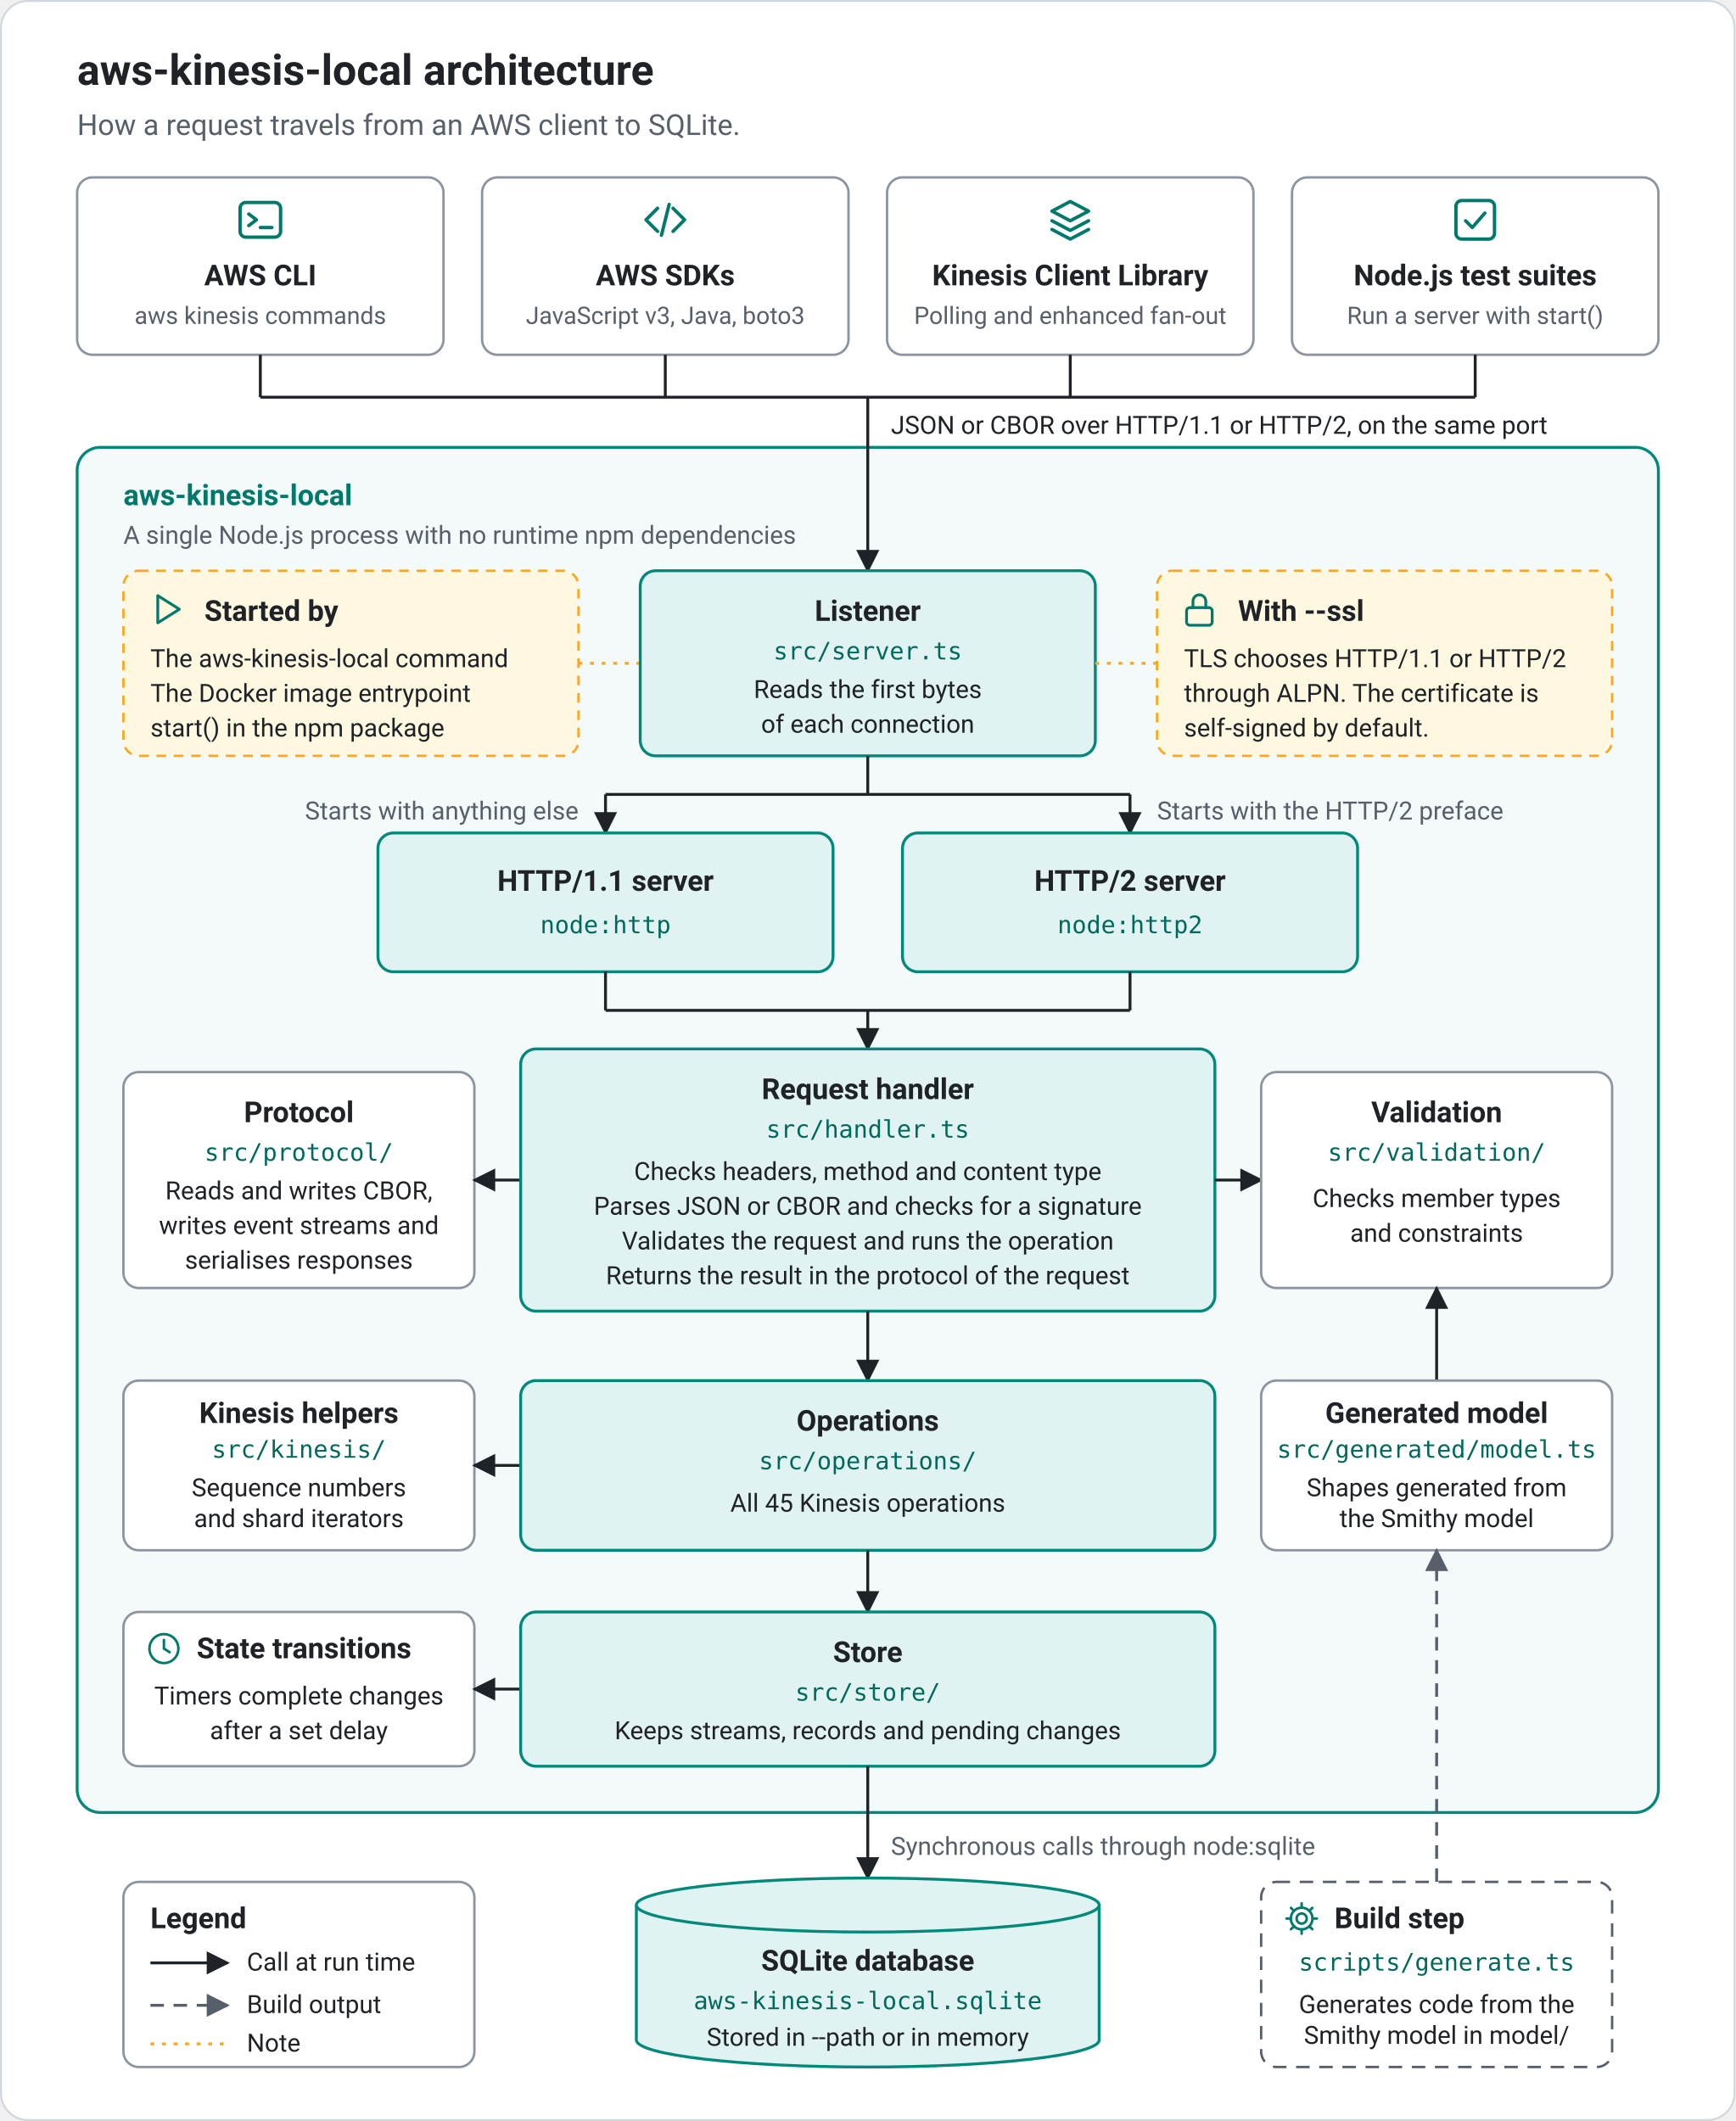
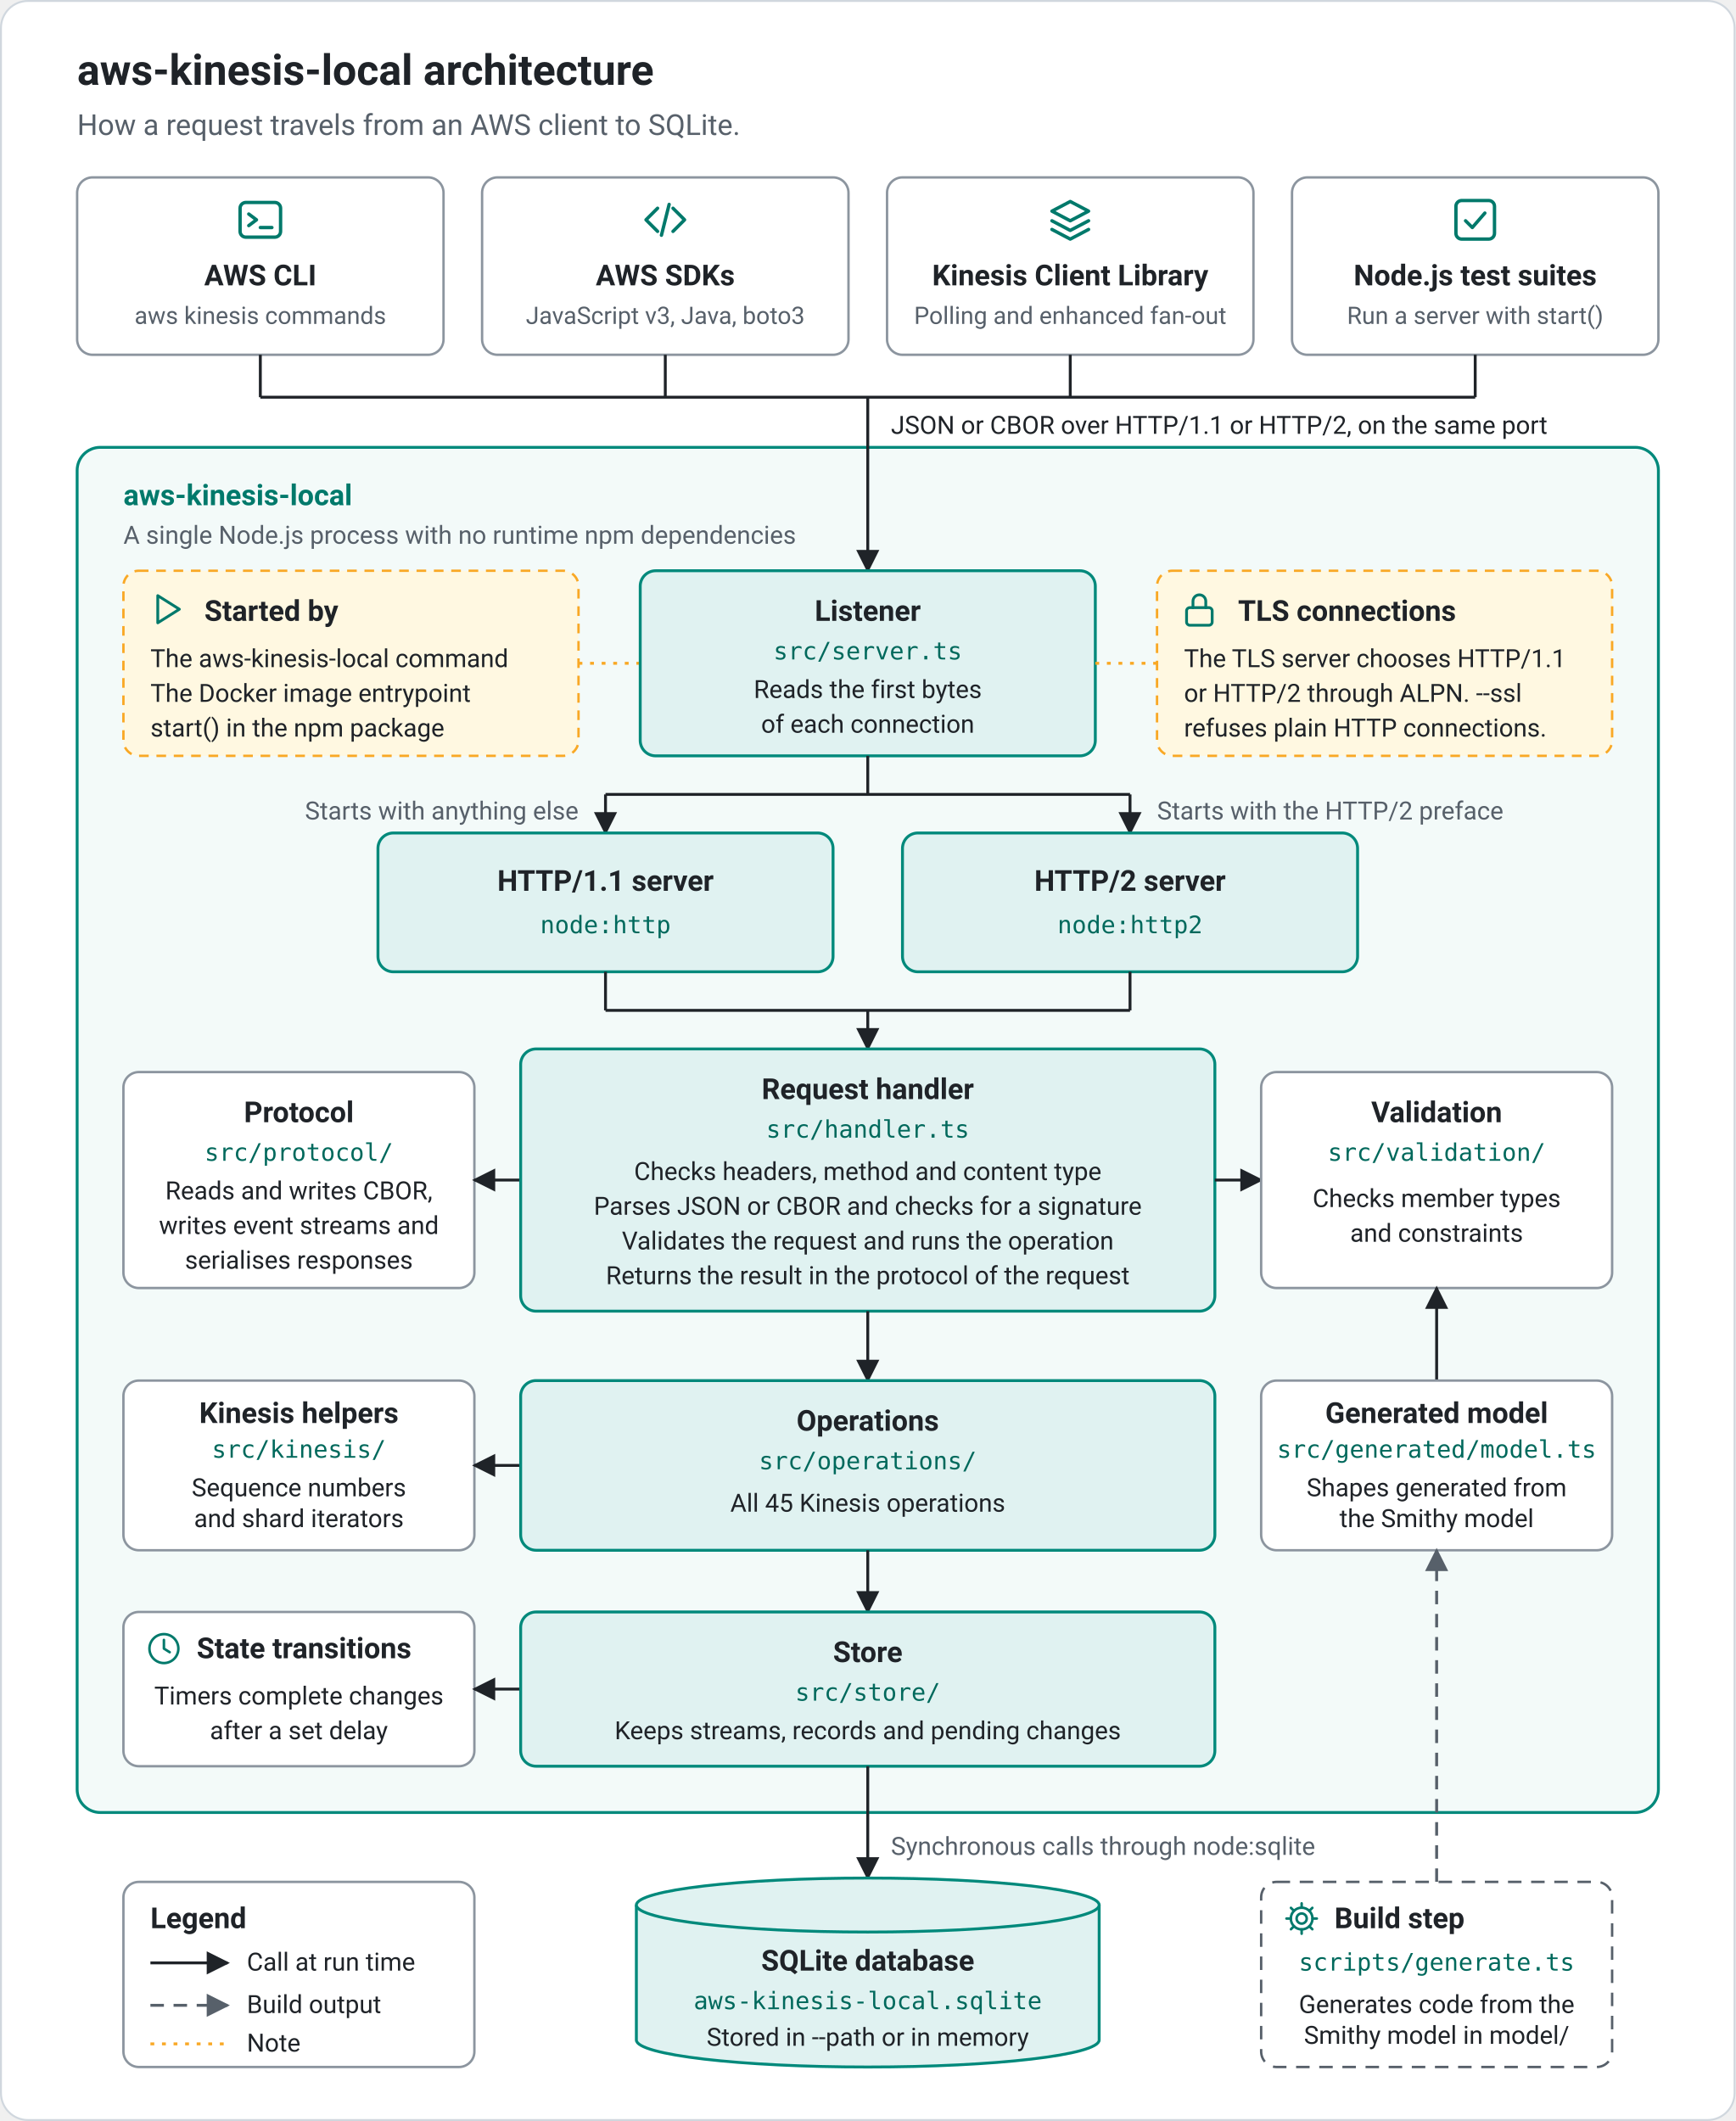
<svg xmlns="http://www.w3.org/2000/svg" viewBox="0 0 900 1100" width="900" height="1100" role="img" aria-labelledby="diagram-title diagram-desc">
  <style>
    text { font-family: -apple-system, BlinkMacSystemFont, "Segoe UI", Roboto, Helvetica, Arial, sans-serif; fill: #1f2328; }
    .heading { font-size: 22px; font-weight: 700; }
    .subheading { font-size: 15px; fill: #57606a; }
    .name { font-size: 15px; font-weight: 700; }
    .brand { font-size: 15px; font-weight: 700; fill: #00796b; }
    .path { font-family: ui-monospace, SFMono-Regular, Menlo, Consolas, monospace; font-size: 12.5px; fill: #00695c; }
    .body { font-size: 13px; }
    .muted { font-size: 13px; fill: #57606a; }
    .small { font-size: 12.5px; fill: #57606a; }
    .middle { text-anchor: middle; }
    .end { text-anchor: end; }
    .frame { fill: #f3faf9; stroke: #00897b; stroke-width: 1.5; }
    .core { fill: #e0f2f1; stroke: #00897b; stroke-width: 1.5; }
    .support { fill: #ffffff; stroke: #8c959f; stroke-width: 1.25; }
    .client { fill: #ffffff; stroke: #8c959f; stroke-width: 1.25; }
    .note { fill: #fff8e1; stroke: #f9a825; stroke-width: 1.25; stroke-dasharray: 5 4; }
    .build { fill: #ffffff; stroke: #57606a; stroke-width: 1.25; stroke-dasharray: 7 5; }
    .flow { fill: none; stroke: #1f2328; stroke-width: 1.5; }
    .flow-build { fill: none; stroke: #57606a; stroke-width: 1.5; stroke-dasharray: 7 5; }
    .flow-note { fill: none; stroke: #f9a825; stroke-width: 1.5; stroke-dasharray: 2 4; }
    .icon { fill: none; stroke: #00796b; stroke-width: 1.75; stroke-linecap: round; stroke-linejoin: round; }
    .database { fill: #e0f2f1; stroke: #00897b; stroke-width: 1.5; }
  </style>
  <defs>
    <marker id="arrow" viewBox="0 0 10 10" refX="9" refY="5" markerWidth="8" markerHeight="8" orient="auto-start-reverse">
      <path d="M0 0L10 5L0 10z" fill="#1f2328" />
    </marker>
    <marker id="arrow-build" viewBox="0 0 10 10" refX="9" refY="5" markerWidth="8" markerHeight="8" orient="auto-start-reverse">
      <path d="M0 0L10 5L0 10z" fill="#57606a" />
    </marker>
    <g id="icon-terminal" class="icon">
      <rect x="1.5" y="3" width="21" height="18" rx="3" />
      <path d="M6 9l4 3-4 3M12 16h6" />
    </g>
    <g id="icon-code" class="icon">
      <path d="M8 6l-6 6 6 6M16 6l6 6-6 6M14 4l-4 16" />
    </g>
    <g id="icon-layers" class="icon">
      <path d="M12 2.5l9.5 5-9.5 5-9.5-5zM2.5 12.5l9.5 5 9.5-5M2.5 17l9.5 5 9.5-5" />
    </g>
    <g id="icon-check" class="icon">
      <rect x="2" y="2" width="20" height="20" rx="3" />
      <path d="M7 12.5l3.5 3.5L17 8.5" />
    </g>
    <g id="icon-start" class="icon">
      <path d="M7 3.5l13.5 8.5L7 20.5z" />
    </g>
    <g id="icon-lock" class="icon">
      <rect x="4" y="11" width="16" height="11" rx="2" />
      <path d="M8 11V7a4 4 0 0 1 8 0v4" />
    </g>
    <g id="icon-clock" class="icon">
      <circle cx="12" cy="12" r="10" />
      <path d="M12 6v6l4 2.5" />
    </g>
    <g id="icon-gear" class="icon">
      <circle cx="12" cy="12" r="3.5" />
      <circle cx="12" cy="12" r="7.5" />
      <path d="M12 1.5v3M12 19.5v3M1.5 12h3M19.5 12h3M4.6 4.6l2.1 2.1M17.3 17.3l2.1 2.1M4.6 19.4l2.1-2.1M17.3 6.7l2.1-2.1" />
    </g>
  </defs>
  <rect x="0.5" y="0.5" width="899" height="1099" rx="14" fill="#ffffff" stroke="#d0d7de" />
  <text class="heading" x="40" y="44">aws-kinesis-local architecture</text>
  <text class="subheading" x="40" y="70">How a request travels from an AWS client to SQLite.</text>
  <g>
    <rect class="client" x="40" y="92" width="190" height="92" rx="8" />
    <use href="#icon-terminal" x="123" y="102" />
    <text class="name middle" x="135" y="148">AWS CLI</text>
    <text class="small middle" x="135" y="168">aws kinesis commands</text>
    <rect class="client" x="250" y="92" width="190" height="92" rx="8" />
    <use href="#icon-code" x="333" y="102" />
    <text class="name middle" x="345" y="148">AWS SDKs</text>
    <text class="small middle" x="345" y="168">JavaScript v3, Java, boto3</text>
    <rect class="client" x="460" y="92" width="190" height="92" rx="8" />
    <use href="#icon-layers" x="543" y="102" />
    <text class="name middle" x="555" y="148">Kinesis Client Library</text>
    <text class="small middle" x="555" y="168">Polling and enhanced fan-out</text>
    <rect class="client" x="670" y="92" width="190" height="92" rx="8" />
    <use href="#icon-check" x="753" y="102" />
    <text class="name middle" x="765" y="148">Node.js test suites</text>
    <text class="small middle" x="765" y="168">Run a server with start()</text>
  </g>
  <rect class="frame" x="40" y="232" width="820" height="708" rx="12" />
  <text class="brand" x="64" y="262">aws-kinesis-local</text>
  <text class="muted" x="64" y="282">A single Node.js process with no runtime npm dependencies</text>
  <path class="flow" d="M135 184V206M345 184V206M555 184V206M765 184V206M135 206H765" />
  <path class="flow" d="M450 206V296" marker-end="url(#arrow)" />
  <text class="body" x="462" y="225">JSON or CBOR over HTTP/1.1 or HTTP/2, on the same port</text>
  <rect class="note" x="64" y="296" width="236" height="96" rx="8" />
  <use href="#icon-start" transform="translate(76 306) scale(0.83)" />
  <text class="name" x="106" y="322">Started by</text>
  <text class="body" x="78" y="346">The aws-kinesis-local command</text>
  <text class="body" x="78" y="364">The Docker image entrypoint</text>
  <text class="body" x="78" y="382">start() in the npm package</text>
  <path class="flow-note" d="M300 344H332" />
  <rect class="core" x="332" y="296" width="236" height="96" rx="8" />
  <text class="name middle" x="450" y="322">Listener</text>
  <text class="path middle" x="450" y="342">src/server.ts</text>
  <text class="body middle" x="450" y="362">Reads the first bytes</text>
  <text class="body middle" x="450" y="380">of each connection</text>
  <path class="flow-note" d="M568 344H600" />
  <rect class="note" x="600" y="296" width="236" height="96" rx="8" />
  <use href="#icon-lock" transform="translate(612 306) scale(0.83)" />
-   <text class="name" x="642" y="322">With --ssl</text>
-   <text class="body" x="614" y="346">TLS chooses HTTP/1.1 or HTTP/2</text>
-   <text class="body" x="614" y="364">through ALPN. The certificate is</text>
-   <text class="body" x="614" y="382">self-signed by default.</text>
+   <text class="name" x="642" y="322">TLS connections</text>
+   <text class="body" x="614" y="346">The TLS server chooses HTTP/1.1</text>
+   <text class="body" x="614" y="364">or HTTP/2 through ALPN. --ssl</text>
+   <text class="body" x="614" y="382">refuses plain HTTP connections.</text>
  <path class="flow" d="M450 392V412M314 412H586" />
  <path class="flow" d="M314 412V432" marker-end="url(#arrow)" />
  <path class="flow" d="M586 412V432" marker-end="url(#arrow)" />
  <text class="muted end" x="300" y="425">Starts with anything else</text>
  <text class="muted" x="600" y="425">Starts with the HTTP/2 preface</text>
  <rect class="core" x="196" y="432" width="236" height="72" rx="8" />
  <text class="name middle" x="314" y="462">HTTP/1.1 server</text>
  <text class="path middle" x="314" y="484">node:http</text>
  <rect class="core" x="468" y="432" width="236" height="72" rx="8" />
  <text class="name middle" x="586" y="462">HTTP/2 server</text>
  <text class="path middle" x="586" y="484">node:http2</text>
  <path class="flow" d="M314 504V524M586 504V524M314 524H586" />
  <path class="flow" d="M450 524V544" marker-end="url(#arrow)" />
  <rect class="support" x="64" y="556" width="182" height="112" rx="8" />
  <text class="name middle" x="155" y="582">Protocol</text>
  <text class="path middle" x="155" y="602">src/protocol/</text>
  <text class="body middle" x="155" y="622">Reads and writes CBOR,</text>
  <text class="body middle" x="155" y="640">writes event streams and</text>
  <text class="body middle" x="155" y="658">serialises responses</text>
  <path class="flow" d="M270 612H246" marker-end="url(#arrow)" />
  <rect class="core" x="270" y="544" width="360" height="136" rx="8" />
  <text class="name middle" x="450" y="570">Request handler</text>
  <text class="path middle" x="450" y="590">src/handler.ts</text>
  <text class="body middle" x="450" y="612">Checks headers, method and content type</text>
  <text class="body middle" x="450" y="630">Parses JSON or CBOR and checks for a signature</text>
  <text class="body middle" x="450" y="648">Validates the request and runs the operation</text>
  <text class="body middle" x="450" y="666">Returns the result in the protocol of the request</text>
  <path class="flow" d="M630 612H654" marker-end="url(#arrow)" />
  <rect class="support" x="654" y="556" width="182" height="112" rx="8" />
  <text class="name middle" x="745" y="582">Validation</text>
  <text class="path middle" x="745" y="602">src/validation/</text>
  <text class="body middle" x="745" y="626">Checks member types</text>
  <text class="body middle" x="745" y="644">and constraints</text>
  <path class="flow" d="M450 680V716" marker-end="url(#arrow)" />
  <rect class="support" x="64" y="716" width="182" height="88" rx="8" />
  <text class="name middle" x="155" y="738">Kinesis helpers</text>
  <text class="path middle" x="155" y="756">src/kinesis/</text>
  <text class="body middle" x="155" y="776">Sequence numbers</text>
  <text class="body middle" x="155" y="792">and shard iterators</text>
  <path class="flow" d="M270 760H246" marker-end="url(#arrow)" />
  <rect class="core" x="270" y="716" width="360" height="88" rx="8" />
  <text class="name middle" x="450" y="742">Operations</text>
  <text class="path middle" x="450" y="762">src/operations/</text>
  <text class="body middle" x="450" y="784">All 45 Kinesis operations</text>
  <path class="flow" d="M745 716V668" marker-end="url(#arrow)" />
  <rect class="support" x="654" y="716" width="182" height="88" rx="8" />
  <text class="name middle" x="745" y="738">Generated model</text>
  <text class="path middle" x="745" y="756">src/generated/model.ts</text>
  <text class="body middle" x="745" y="776">Shapes generated from</text>
  <text class="body middle" x="745" y="792">the Smithy model</text>
  <path class="flow" d="M450 804V836" marker-end="url(#arrow)" />
  <rect class="support" x="64" y="836" width="182" height="80" rx="8" />
  <use href="#icon-clock" transform="translate(76 846) scale(0.75)" />
  <text class="name" x="102" y="860">State transitions</text>
  <text class="body middle" x="155" y="884">Timers complete changes</text>
  <text class="body middle" x="155" y="902">after a set delay</text>
  <path class="flow" d="M270 876H246" marker-end="url(#arrow)" />
  <rect class="core" x="270" y="836" width="360" height="80" rx="8" />
  <text class="name middle" x="450" y="862">Store</text>
  <text class="path middle" x="450" y="882">src/store/</text>
  <text class="body middle" x="450" y="902">Keeps streams, records and pending changes</text>
  <path class="flow" d="M450 916V974" marker-end="url(#arrow)" />
  <text class="muted" x="462" y="962">Synchronous calls through node:sqlite</text>
  <path class="database" d="M330 988V1058A120 14 0 0 0 570 1058V988" />
  <ellipse class="database" cx="450" cy="988" rx="120" ry="14" />
  <text class="name middle" x="450" y="1022">SQLite database</text>
  <text class="path middle" x="450" y="1042">aws-kinesis-local.sqlite</text>
  <text class="body middle" x="450" y="1061">Stored in --path or in memory</text>
  <rect class="support" x="64" y="976" width="182" height="96" rx="8" />
  <text class="name" x="78" y="1000">Legend</text>
  <path class="flow" d="M78 1018H118" marker-end="url(#arrow)" />
  <text class="body" x="128" y="1022">Call at run time</text>
  <path class="flow-build" d="M78 1040H118" marker-end="url(#arrow-build)" />
  <text class="body" x="128" y="1044">Build output</text>
  <path class="flow-note" d="M78 1060H118" />
  <text class="body" x="128" y="1064">Note</text>
  <path class="flow-build" d="M745 976V804" marker-end="url(#arrow-build)" />
  <rect class="build" x="654" y="976" width="182" height="96" rx="8" />
  <use href="#icon-gear" transform="translate(666 986) scale(0.75)" />
  <text class="name" x="692" y="1000">Build step</text>
  <text class="path middle" x="745" y="1022">scripts/generate.ts</text>
  <text class="body middle" x="745" y="1044">Generates code from the</text>
  <text class="body middle" x="745" y="1060">Smithy model in model/</text>
</svg>
